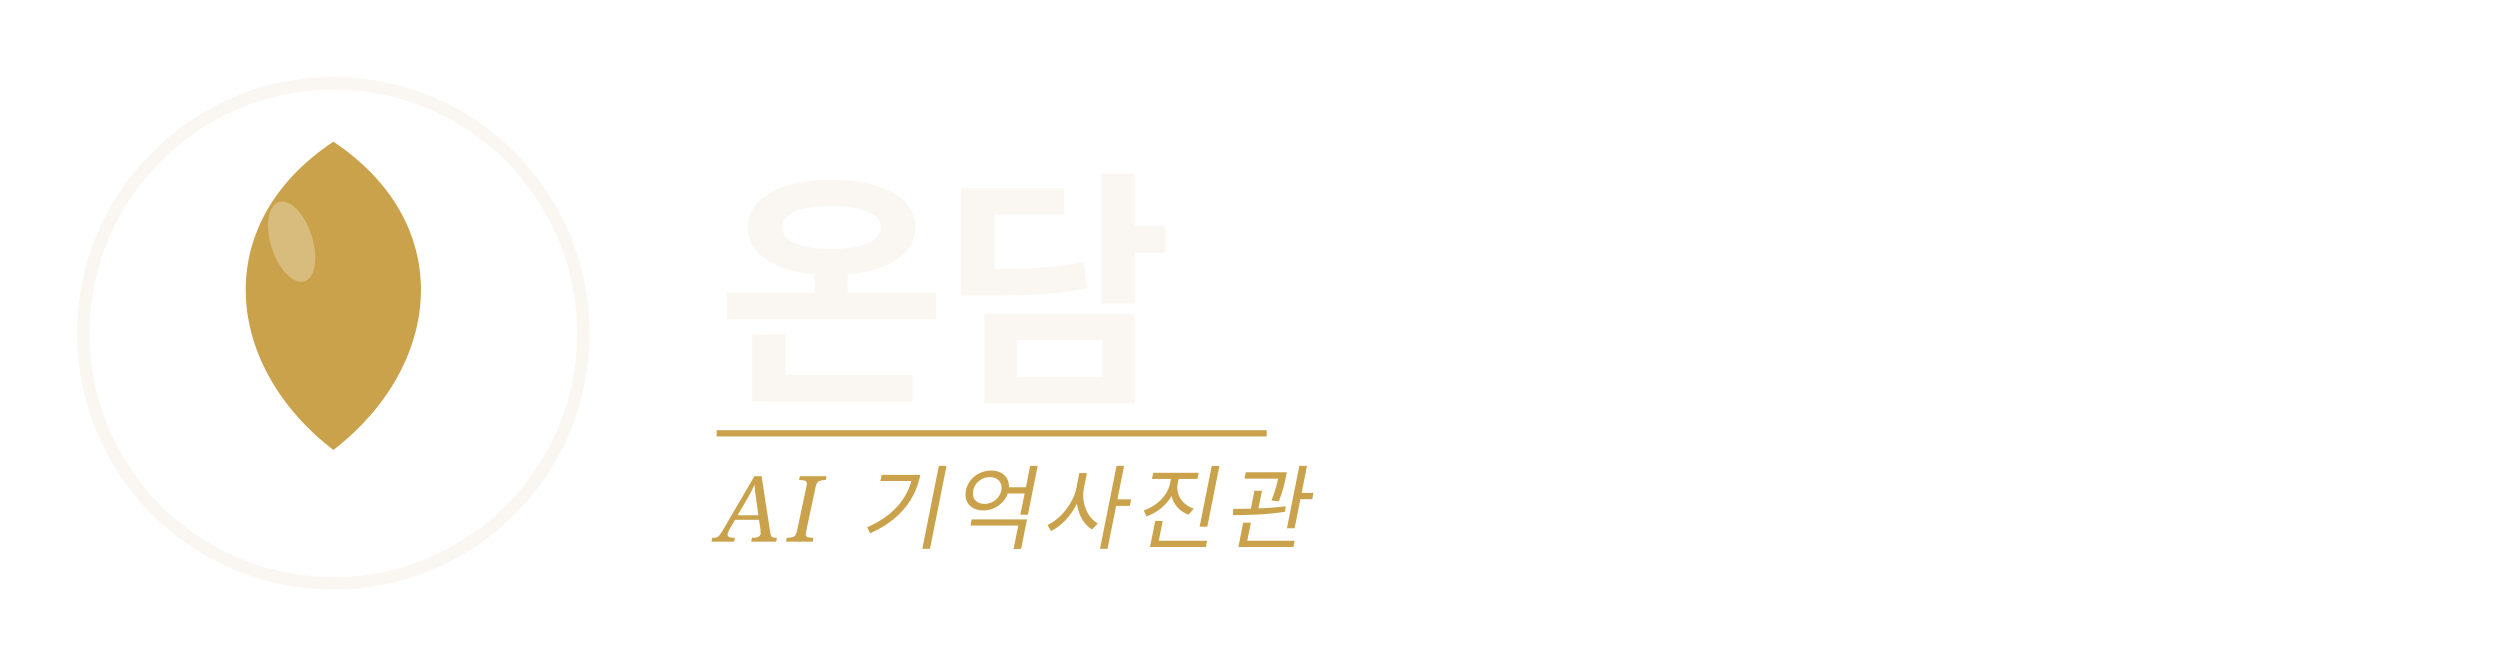
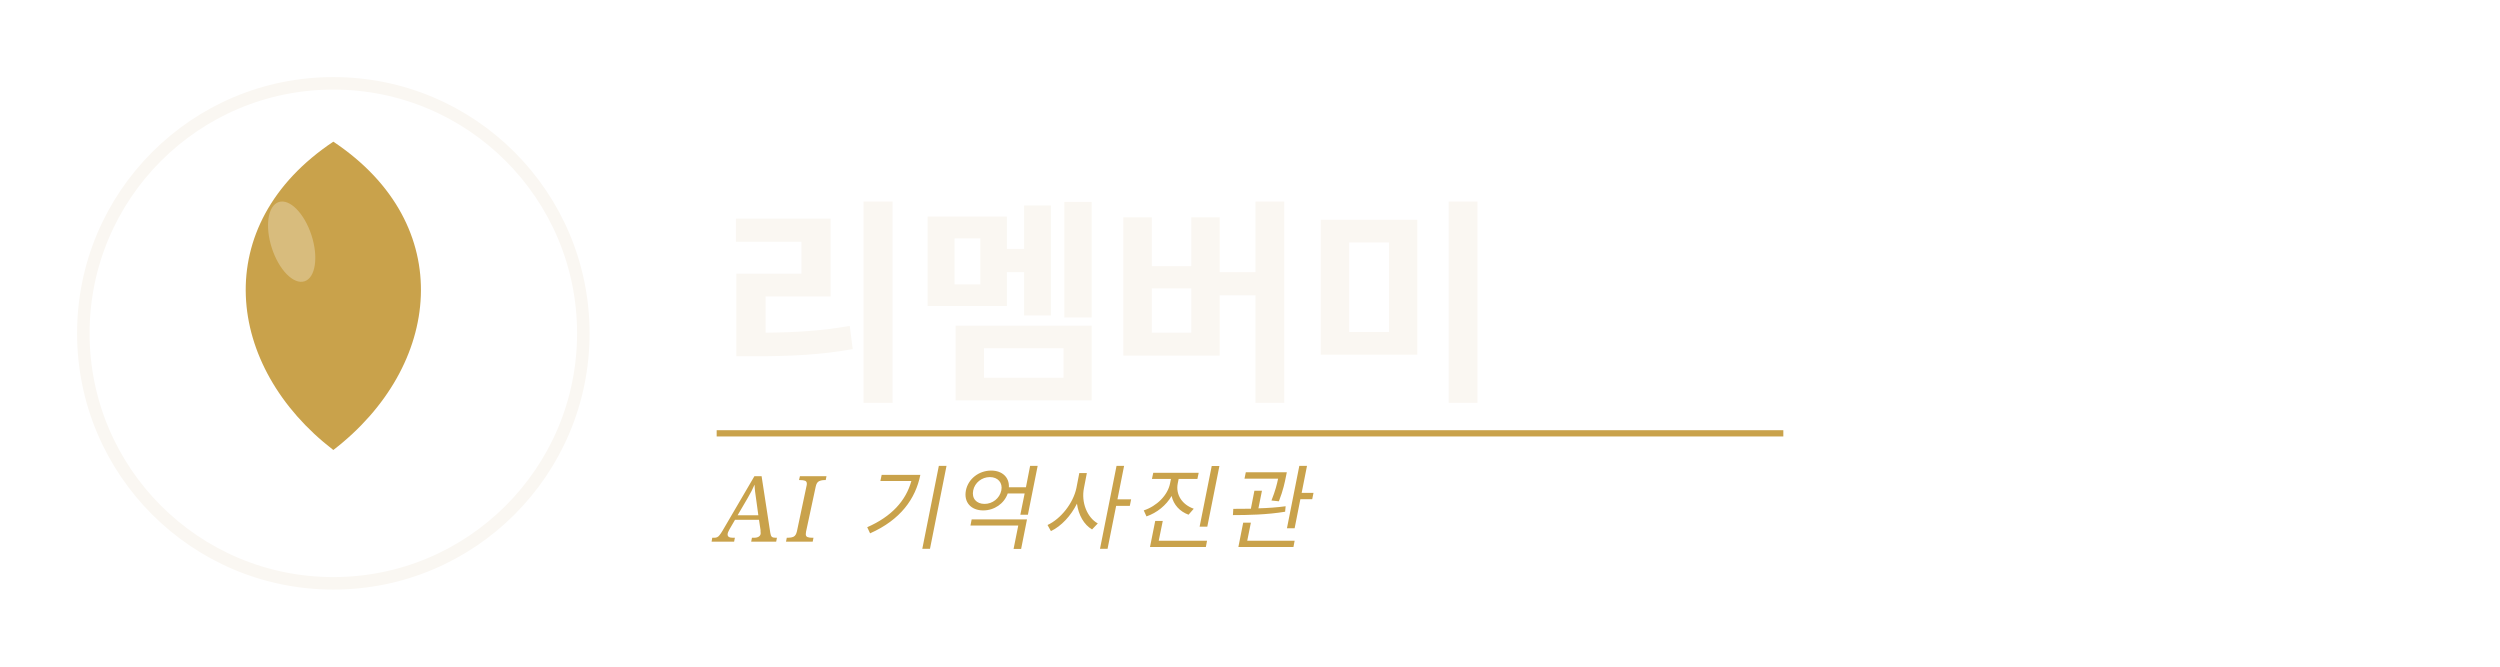
<svg xmlns="http://www.w3.org/2000/svg" viewBox="0 0 300 80" fill="none">
  <circle cx="40" cy="40" r="30" stroke="#FAF7F2" stroke-width="1.5" fill="none" />
  <path d="M40 17 C55 27 53 44 40 54 C27 44 25 27 40 17Z" fill="#C9A24B" />
  <ellipse cx="35" cy="29" rx="2.5" ry="5" fill="rgba(255,255,255,0.28)" transform="rotate(-18 35 29)" />
-   <text x="86" y="46" font-size="30" font-weight="700" font-family="'Pretendard Serif', 'Noto Serif KR', Georgia, serif" fill="#FAF7F2" letter-spacing="-0.5">온담</text>
-   <line x1="86" y1="52" x2="152" y2="52" stroke="#C9A24B" stroke-width="0.75" />
+   <text x="86" y="46" font-size="26" font-weight="700" font-family="-apple-system, BlinkMacSystemFont, 'Pretendard', 'Noto Sans KR', sans-serif" fill="#FAF7F2" letter-spacing="-0.5">리멤버미</text>
+   <line x1="86" y1="52" x2="214" y2="52" stroke="#C9A24B" stroke-width="0.75" />
  <text x="86" y="65" font-size="11" font-style="italic" font-family="'Pretendard Serif', 'Noto Serif KR', Georgia, serif" fill="#C9A24B" letter-spacing="0.8">AI 기억사진관</text>
</svg>
